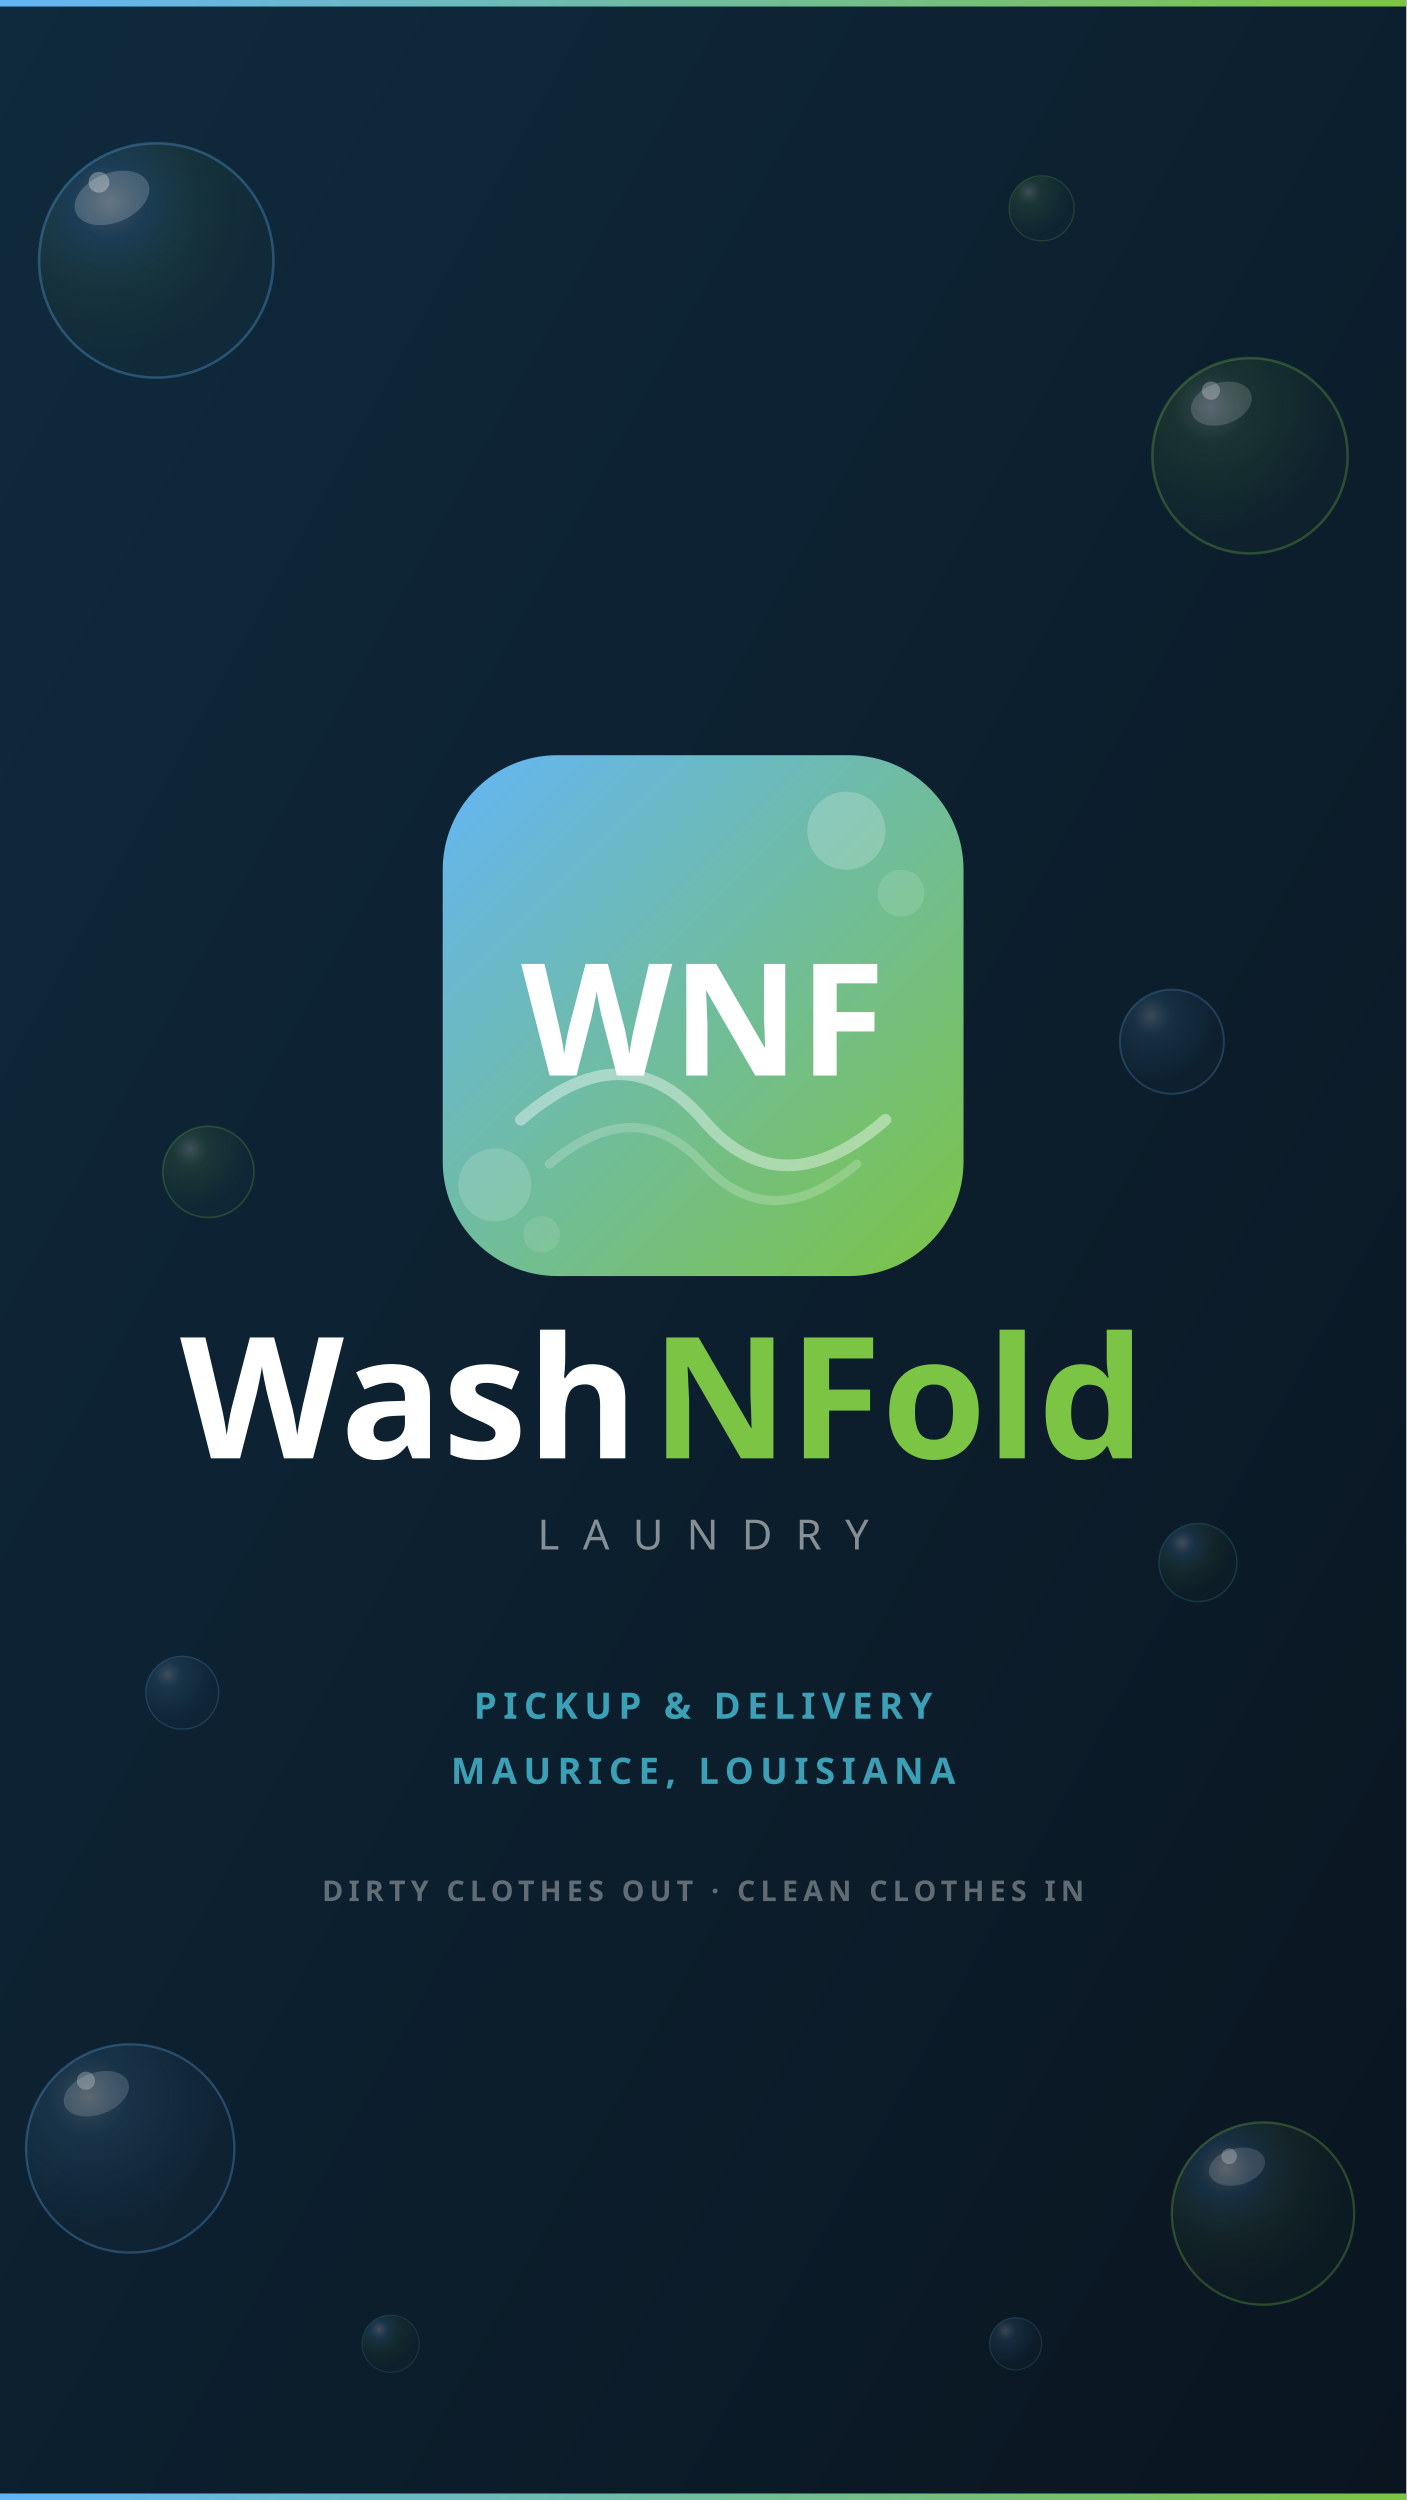
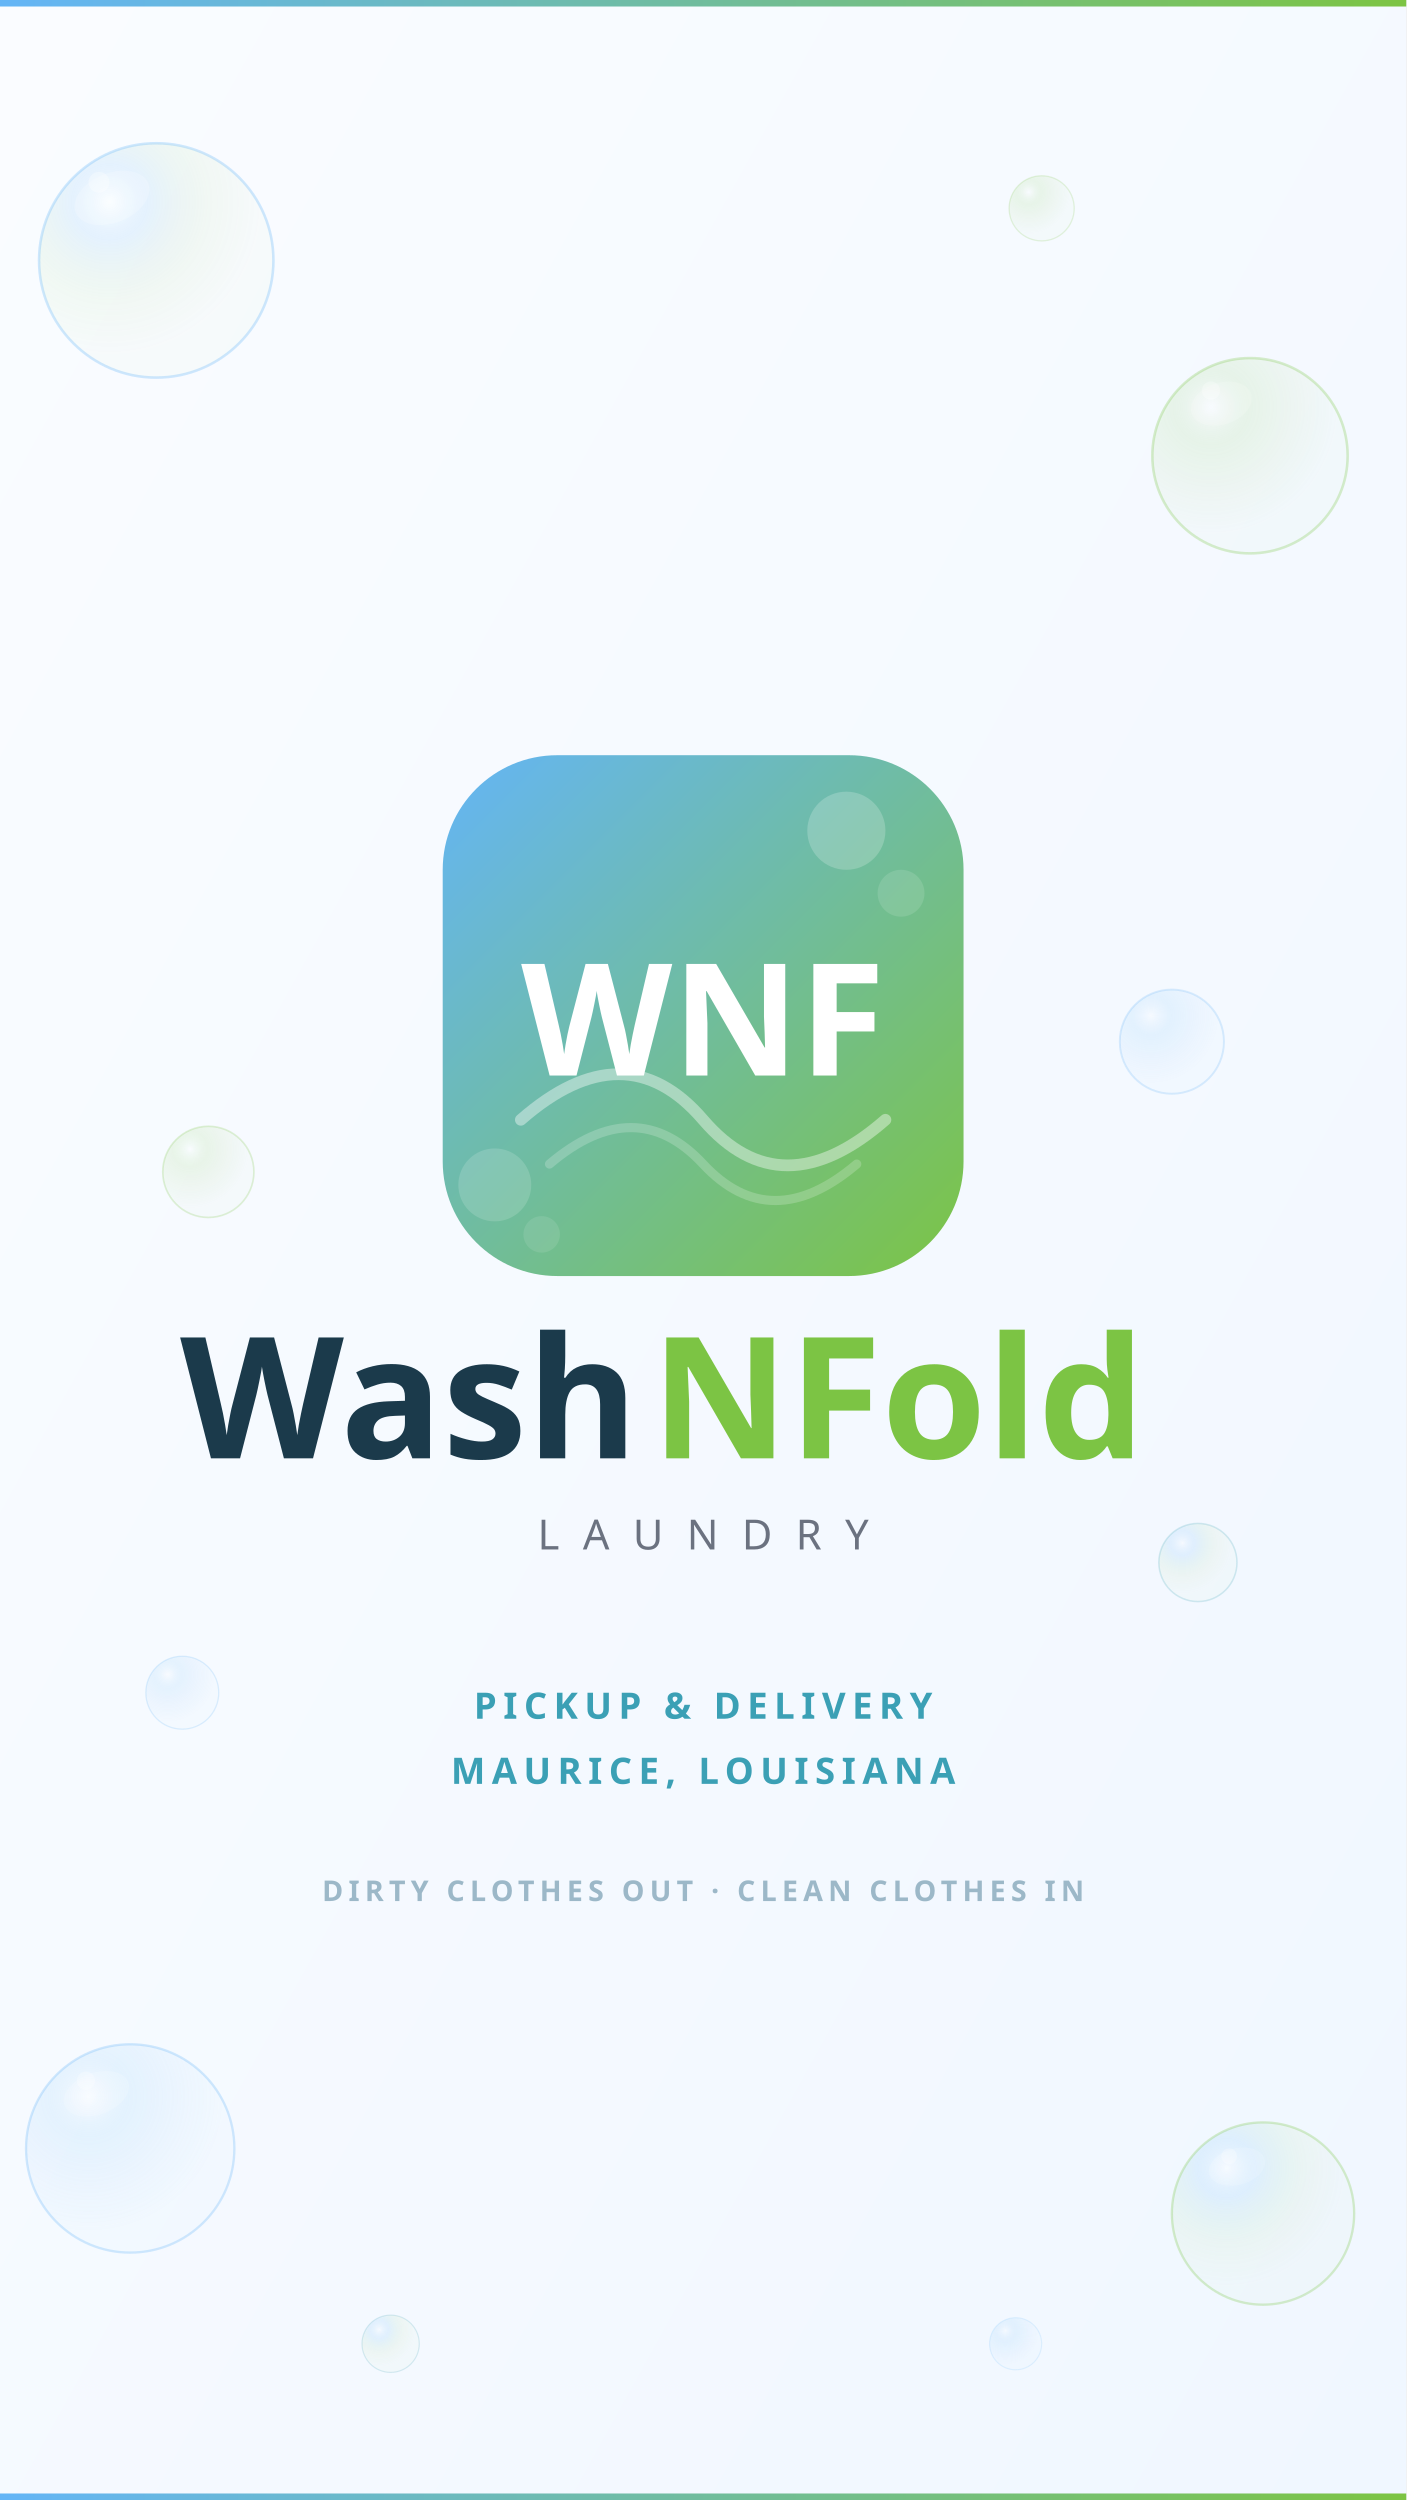
<svg xmlns="http://www.w3.org/2000/svg" viewBox="0 0 1080 1920" width="1080" height="1920">
  <defs>
    <linearGradient id="dbg" x1="0" y1="0" x2="1" y2="1">
-       <stop offset="0%" stop-color="#0f2a3d" />
-       <stop offset="100%" stop-color="#0a1520" />
+       <stop offset="0%" stop-color="#FAFCFF" />
+       <stop offset="100%" stop-color="#F0F7FF" />
    </linearGradient>
    <linearGradient id="accent" x1="0" y1="0" x2="1" y2="0">
      <stop offset="0%" stop-color="#64B5F6" />
      <stop offset="100%" stop-color="#7CC444" />
    </linearGradient>
    <linearGradient id="mark" x1="0" y1="0" x2="1" y2="1">
      <stop offset="0%" stop-color="#64B5F6" />
      <stop offset="100%" stop-color="#7CC444" />
    </linearGradient>
    <radialGradient id="ga" cx="30%" cy="25%" r="65%">
      <stop offset="0%" stop-color="#FFFFFF" stop-opacity="0.22" />
      <stop offset="25%" stop-color="#64B5F6" stop-opacity="0.14" />
      <stop offset="65%" stop-color="#7CC444" stop-opacity="0.06" />
      <stop offset="100%" stop-color="#7CC444" stop-opacity="0.02" />
    </radialGradient>
    <radialGradient id="gb" cx="30%" cy="25%" r="65%">
      <stop offset="0%" stop-color="#FFFFFF" stop-opacity="0.2" />
      <stop offset="30%" stop-color="#64B5F6" stop-opacity="0.12" />
      <stop offset="100%" stop-color="#64B5F6" stop-opacity="0.02" />
    </radialGradient>
    <radialGradient id="gg" cx="30%" cy="25%" r="65%">
      <stop offset="0%" stop-color="#FFFFFF" stop-opacity="0.2" />
      <stop offset="30%" stop-color="#7CC444" stop-opacity="0.12" />
      <stop offset="100%" stop-color="#7CC444" stop-opacity="0.02" />
    </radialGradient>
  </defs>
  <rect width="1080" height="1920" fill="url(#dbg)" />
  <rect width="1080" height="5" fill="url(#accent)" />
  <rect y="1915" width="1080" height="5" fill="url(#accent)" />
  <circle cx="120" cy="200" r="90" fill="url(#ga)" stroke="#64B5F6" stroke-width="2" stroke-opacity="0.3" />
  <ellipse cx="86" cy="152" rx="30" ry="19" fill="#FFFFFF" opacity="0.18" transform="rotate(-22,86,152)" />
  <circle cx="76" cy="140" r="8" fill="#FFFFFF" opacity="0.3" />
  <circle cx="960" cy="350" r="75" fill="url(#gg)" stroke="#7CC444" stroke-width="2" stroke-opacity="0.28" />
  <ellipse cx="938" cy="310" rx="24" ry="16" fill="#FFFFFF" opacity="0.15" transform="rotate(-18,938,310)" />
  <circle cx="930" cy="300" r="7" fill="#FFFFFF" opacity="0.26" />
  <circle cx="100" cy="1650" r="80" fill="url(#gb)" stroke="#64B5F6" stroke-width="1.8" stroke-opacity="0.28" />
  <ellipse cx="74" cy="1608" rx="26" ry="16" fill="#FFFFFF" opacity="0.15" transform="rotate(-20,74,1608)" />
  <circle cx="66" cy="1598" r="7" fill="#FFFFFF" opacity="0.25" />
  <circle cx="970" cy="1700" r="70" fill="url(#ga)" stroke="#7CC444" stroke-width="1.8" stroke-opacity="0.28" />
  <ellipse cx="950" cy="1664" rx="22" ry="14" fill="#FFFFFF" opacity="0.14" transform="rotate(-15,950,1664)" />
  <circle cx="944" cy="1656" r="6" fill="#FFFFFF" opacity="0.24" />
  <circle cx="900" cy="800" r="40" fill="url(#gb)" stroke="#64B5F6" stroke-width="1.5" stroke-opacity="0.22" />
  <circle cx="160" cy="900" r="35" fill="url(#gg)" stroke="#7CC444" stroke-width="1.3" stroke-opacity="0.22" />
  <circle cx="920" cy="1200" r="30" fill="url(#ga)" stroke="#3BA0B5" stroke-width="1.2" stroke-opacity="0.2" />
  <circle cx="140" cy="1300" r="28" fill="url(#gb)" stroke="#64B5F6" stroke-width="1" stroke-opacity="0.2" />
  <circle cx="800" cy="160" r="25" fill="url(#gg)" stroke="#7CC444" stroke-width="1" stroke-opacity="0.18" />
  <circle cx="300" cy="1800" r="22" fill="url(#ga)" stroke="#3BA0B5" stroke-width="0.9" stroke-opacity="0.18" />
  <circle cx="780" cy="1800" r="20" fill="url(#gb)" stroke="#64B5F6" stroke-width="0.9" stroke-opacity="0.16" />
  <rect x="340" y="580" width="400" height="400" rx="88" fill="url(#mark)" />
  <circle cx="650" cy="638" r="30" fill="#FFFFFF" opacity="0.2" />
  <circle cx="692" cy="686" r="18" fill="#FFFFFF" opacity="0.12" />
  <circle cx="380" cy="910" r="28" fill="#FFFFFF" opacity="0.15" />
  <circle cx="416" cy="948" r="14" fill="#FFFFFF" opacity="0.1" />
  <path d="M400 860 Q480 790 540 860 Q600 930 680 860" fill="none" stroke="#FFFFFF" stroke-width="9" stroke-linecap="round" opacity="0.4" />
  <path d="M422 894 Q488 838 540 894 Q592 950 658 894" fill="none" stroke="#FFFFFF" stroke-width="7" stroke-linecap="round" opacity="0.2" />
  <text x="540" y="826" text-anchor="middle" font-family="'Nunito', sans-serif" font-weight="900" font-size="120" fill="#FFFFFF">WNF</text>
-   <text x="490" y="1120" text-anchor="end" font-family="'Nunito', sans-serif" font-weight="900" font-size="130" fill="#FFFFFF">Wash</text>
+   <text x="490" y="1120" text-anchor="end" font-family="'Nunito', sans-serif" font-weight="900" font-size="130" fill="#1B3A4B">Wash</text>
  <text x="500" y="1120" text-anchor="start" font-family="'Nunito', sans-serif" font-weight="900" font-size="130" fill="#7CC444">NFold</text>
-   <text x="540" y="1190" text-anchor="middle" font-family="'Nunito', sans-serif" font-weight="400" font-size="32" letter-spacing="18" fill="rgba(255,255,255,0.5)">LAUNDRY</text>
+   <text x="540" y="1190" text-anchor="middle" font-family="'Nunito', sans-serif" font-weight="400" font-size="32" letter-spacing="18" fill="#6B7280">LAUNDRY</text>
  <text x="540" y="1320" text-anchor="middle" font-family="'Nunito', sans-serif" font-weight="700" font-size="28" letter-spacing="5" fill="#3BA0B5">PICKUP &amp; DELIVERY</text>
  <text x="540" y="1370" text-anchor="middle" font-family="'Nunito', sans-serif" font-weight="700" font-size="28" letter-spacing="5" fill="#3BA0B5">MAURICE, LOUISIANA</text>
-   <text x="540" y="1460" text-anchor="middle" font-family="'Nunito', sans-serif" font-weight="800" font-size="22" letter-spacing="4" fill="rgba(255,255,255,0.35)">DIRTY CLOTHES OUT · CLEAN CLOTHES IN</text>
+   <text x="540" y="1460" text-anchor="middle" font-family="'Nunito', sans-serif" font-weight="800" font-size="22" letter-spacing="4" fill="#9CB8C8">DIRTY CLOTHES OUT · CLEAN CLOTHES IN</text>
</svg>
